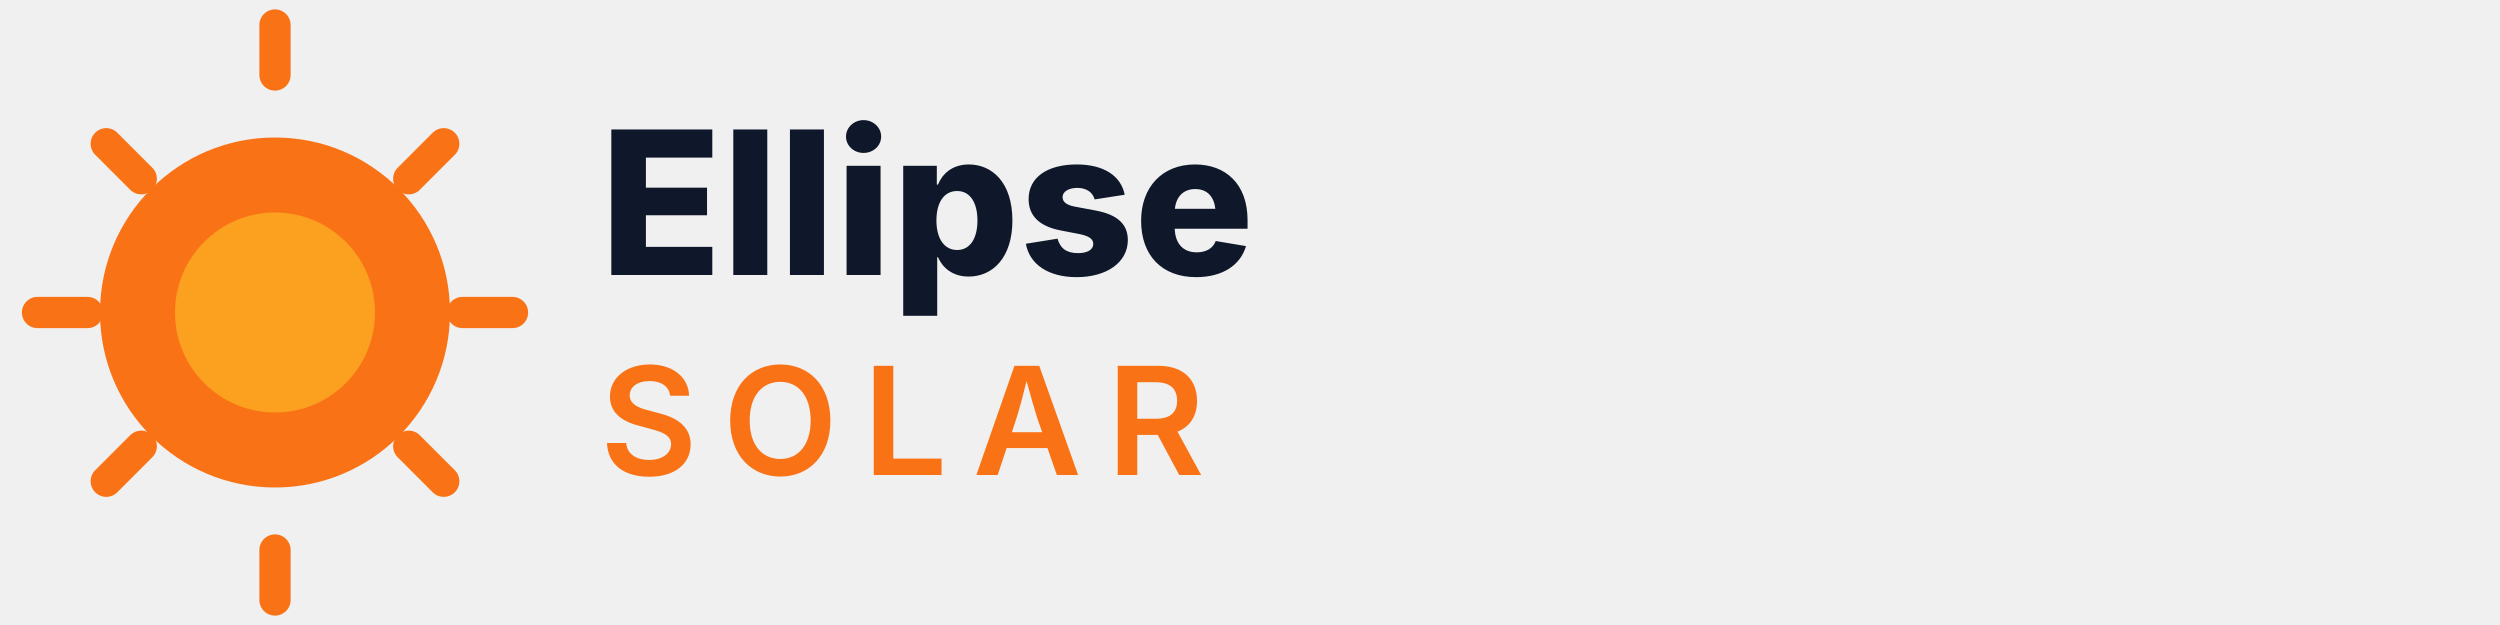
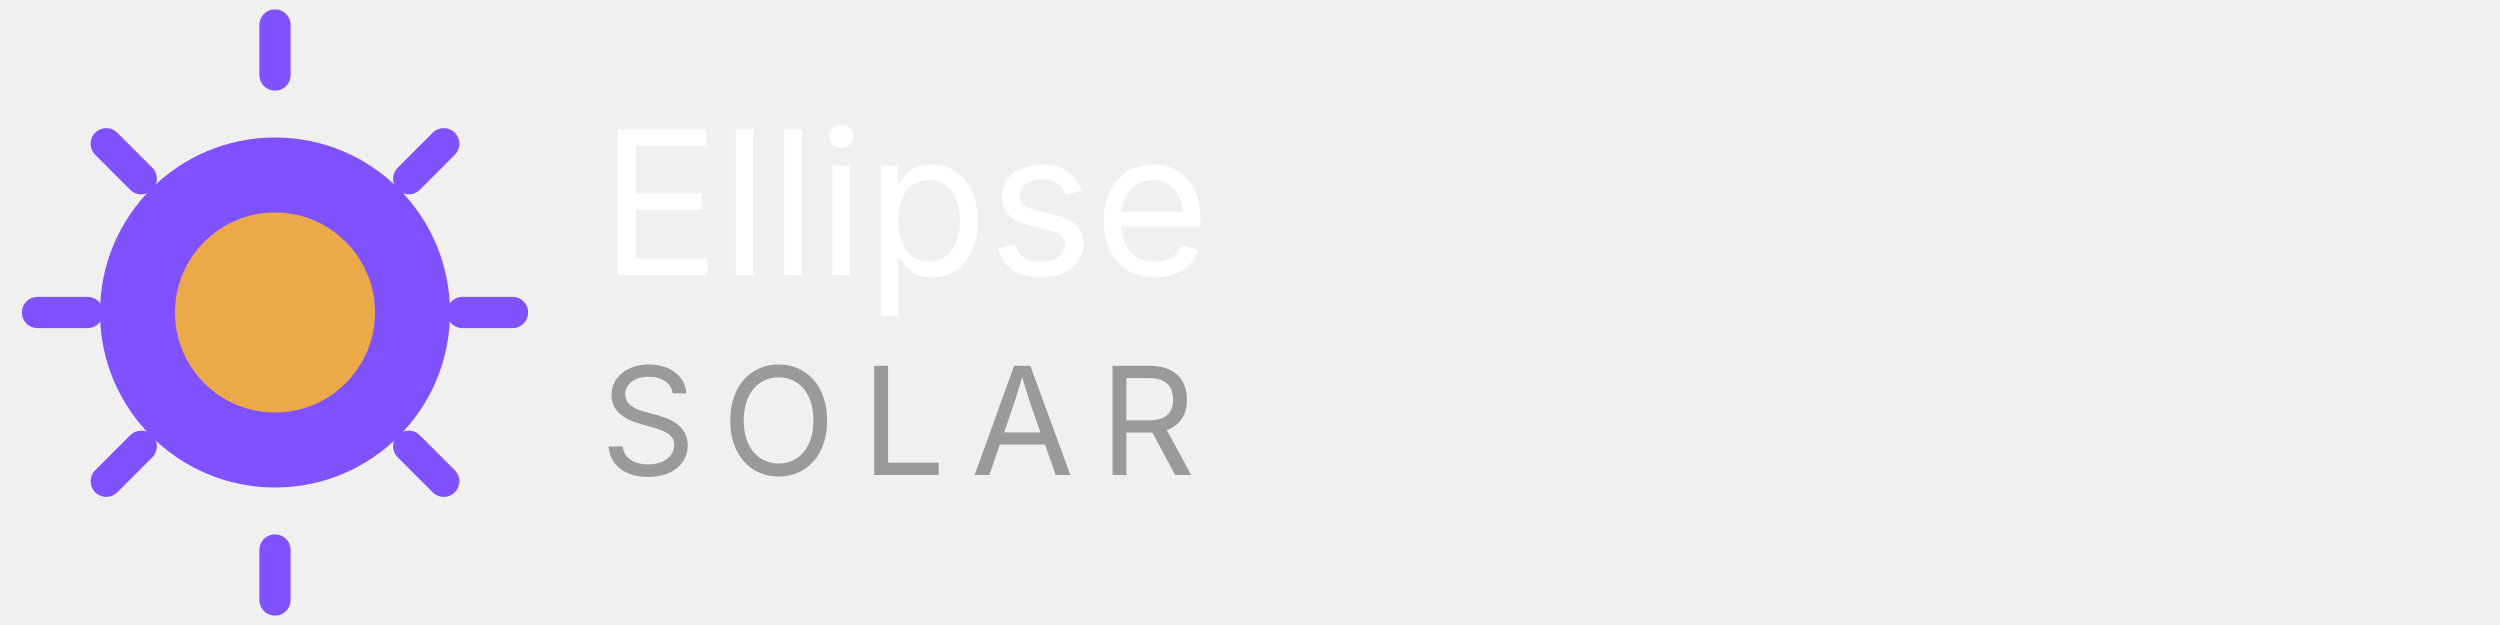
<svg xmlns="http://www.w3.org/2000/svg" viewBox="0 0 200 50" fill="none">
-   <ellipse cx="22" cy="25" rx="14" ry="14" fill="#f97316" />
-   <ellipse cx="22" cy="25" rx="8" ry="8" fill="#fbbf24" opacity="0.6" />
-   <line x1="22" y1="6" x2="22" y2="2" stroke="#f97316" stroke-width="2.5" stroke-linecap="round" />
-   <line x1="22" y1="48" x2="22" y2="44" stroke="#f97316" stroke-width="2.5" stroke-linecap="round" />
-   <line x1="3" y1="25" x2="7" y2="25" stroke="#f97316" stroke-width="2.5" stroke-linecap="round" />
-   <line x1="41" y1="25" x2="37" y2="25" stroke="#f97316" stroke-width="2.5" stroke-linecap="round" />
-   <line x1="8.5" y1="11.5" x2="11.3" y2="14.3" stroke="#f97316" stroke-width="2.5" stroke-linecap="round" />
-   <line x1="35.5" y1="38.5" x2="32.7" y2="35.7" stroke="#f97316" stroke-width="2.5" stroke-linecap="round" />
-   <line x1="35.5" y1="11.5" x2="32.7" y2="14.3" stroke="#f97316" stroke-width="2.5" stroke-linecap="round" />
-   <line x1="8.5" y1="38.5" x2="11.3" y2="35.7" stroke="#f97316" stroke-width="2.5" stroke-linecap="round" />
-   <text x="48" y="22" font-family="Inter, sans-serif" font-size="16" font-weight="800" fill="#0f172a">Ellipse</text>
-   <text x="48" y="38" font-family="Inter, sans-serif" font-size="12" font-weight="600" fill="#f97316" letter-spacing="2">SOLAR</text>
+   <ellipse cx="22" cy="25" rx="14" ry="14" fill="#8052ff" />
+   <ellipse cx="22" cy="25" rx="8" ry="8" fill="#ffb829" opacity="0.85" />
+   <line x1="22" y1="6" x2="22" y2="2" stroke="#8052ff" stroke-width="2.5" stroke-linecap="round" />
+   <line x1="22" y1="48" x2="22" y2="44" stroke="#8052ff" stroke-width="2.5" stroke-linecap="round" />
+   <line x1="3" y1="25" x2="7" y2="25" stroke="#8052ff" stroke-width="2.5" stroke-linecap="round" />
+   <line x1="41" y1="25" x2="37" y2="25" stroke="#8052ff" stroke-width="2.5" stroke-linecap="round" />
+   <line x1="8.5" y1="11.5" x2="11.3" y2="14.3" stroke="#8052ff" stroke-width="2.5" stroke-linecap="round" />
+   <line x1="35.5" y1="38.5" x2="32.7" y2="35.7" stroke="#8052ff" stroke-width="2.5" stroke-linecap="round" />
+   <line x1="35.5" y1="11.5" x2="32.7" y2="14.3" stroke="#8052ff" stroke-width="2.5" stroke-linecap="round" />
+   <line x1="8.5" y1="38.5" x2="11.3" y2="35.7" stroke="#8052ff" stroke-width="2.5" stroke-linecap="round" />
+   <text x="48" y="22" font-family="Inter, sans-serif" font-size="16" font-weight="400" fill="#ffffff">Ellipse</text>
+   <text x="48" y="38" font-family="Inter, sans-serif" font-size="12" font-weight="400" fill="#9a9a9a" letter-spacing="2">SOLAR</text>
</svg>
